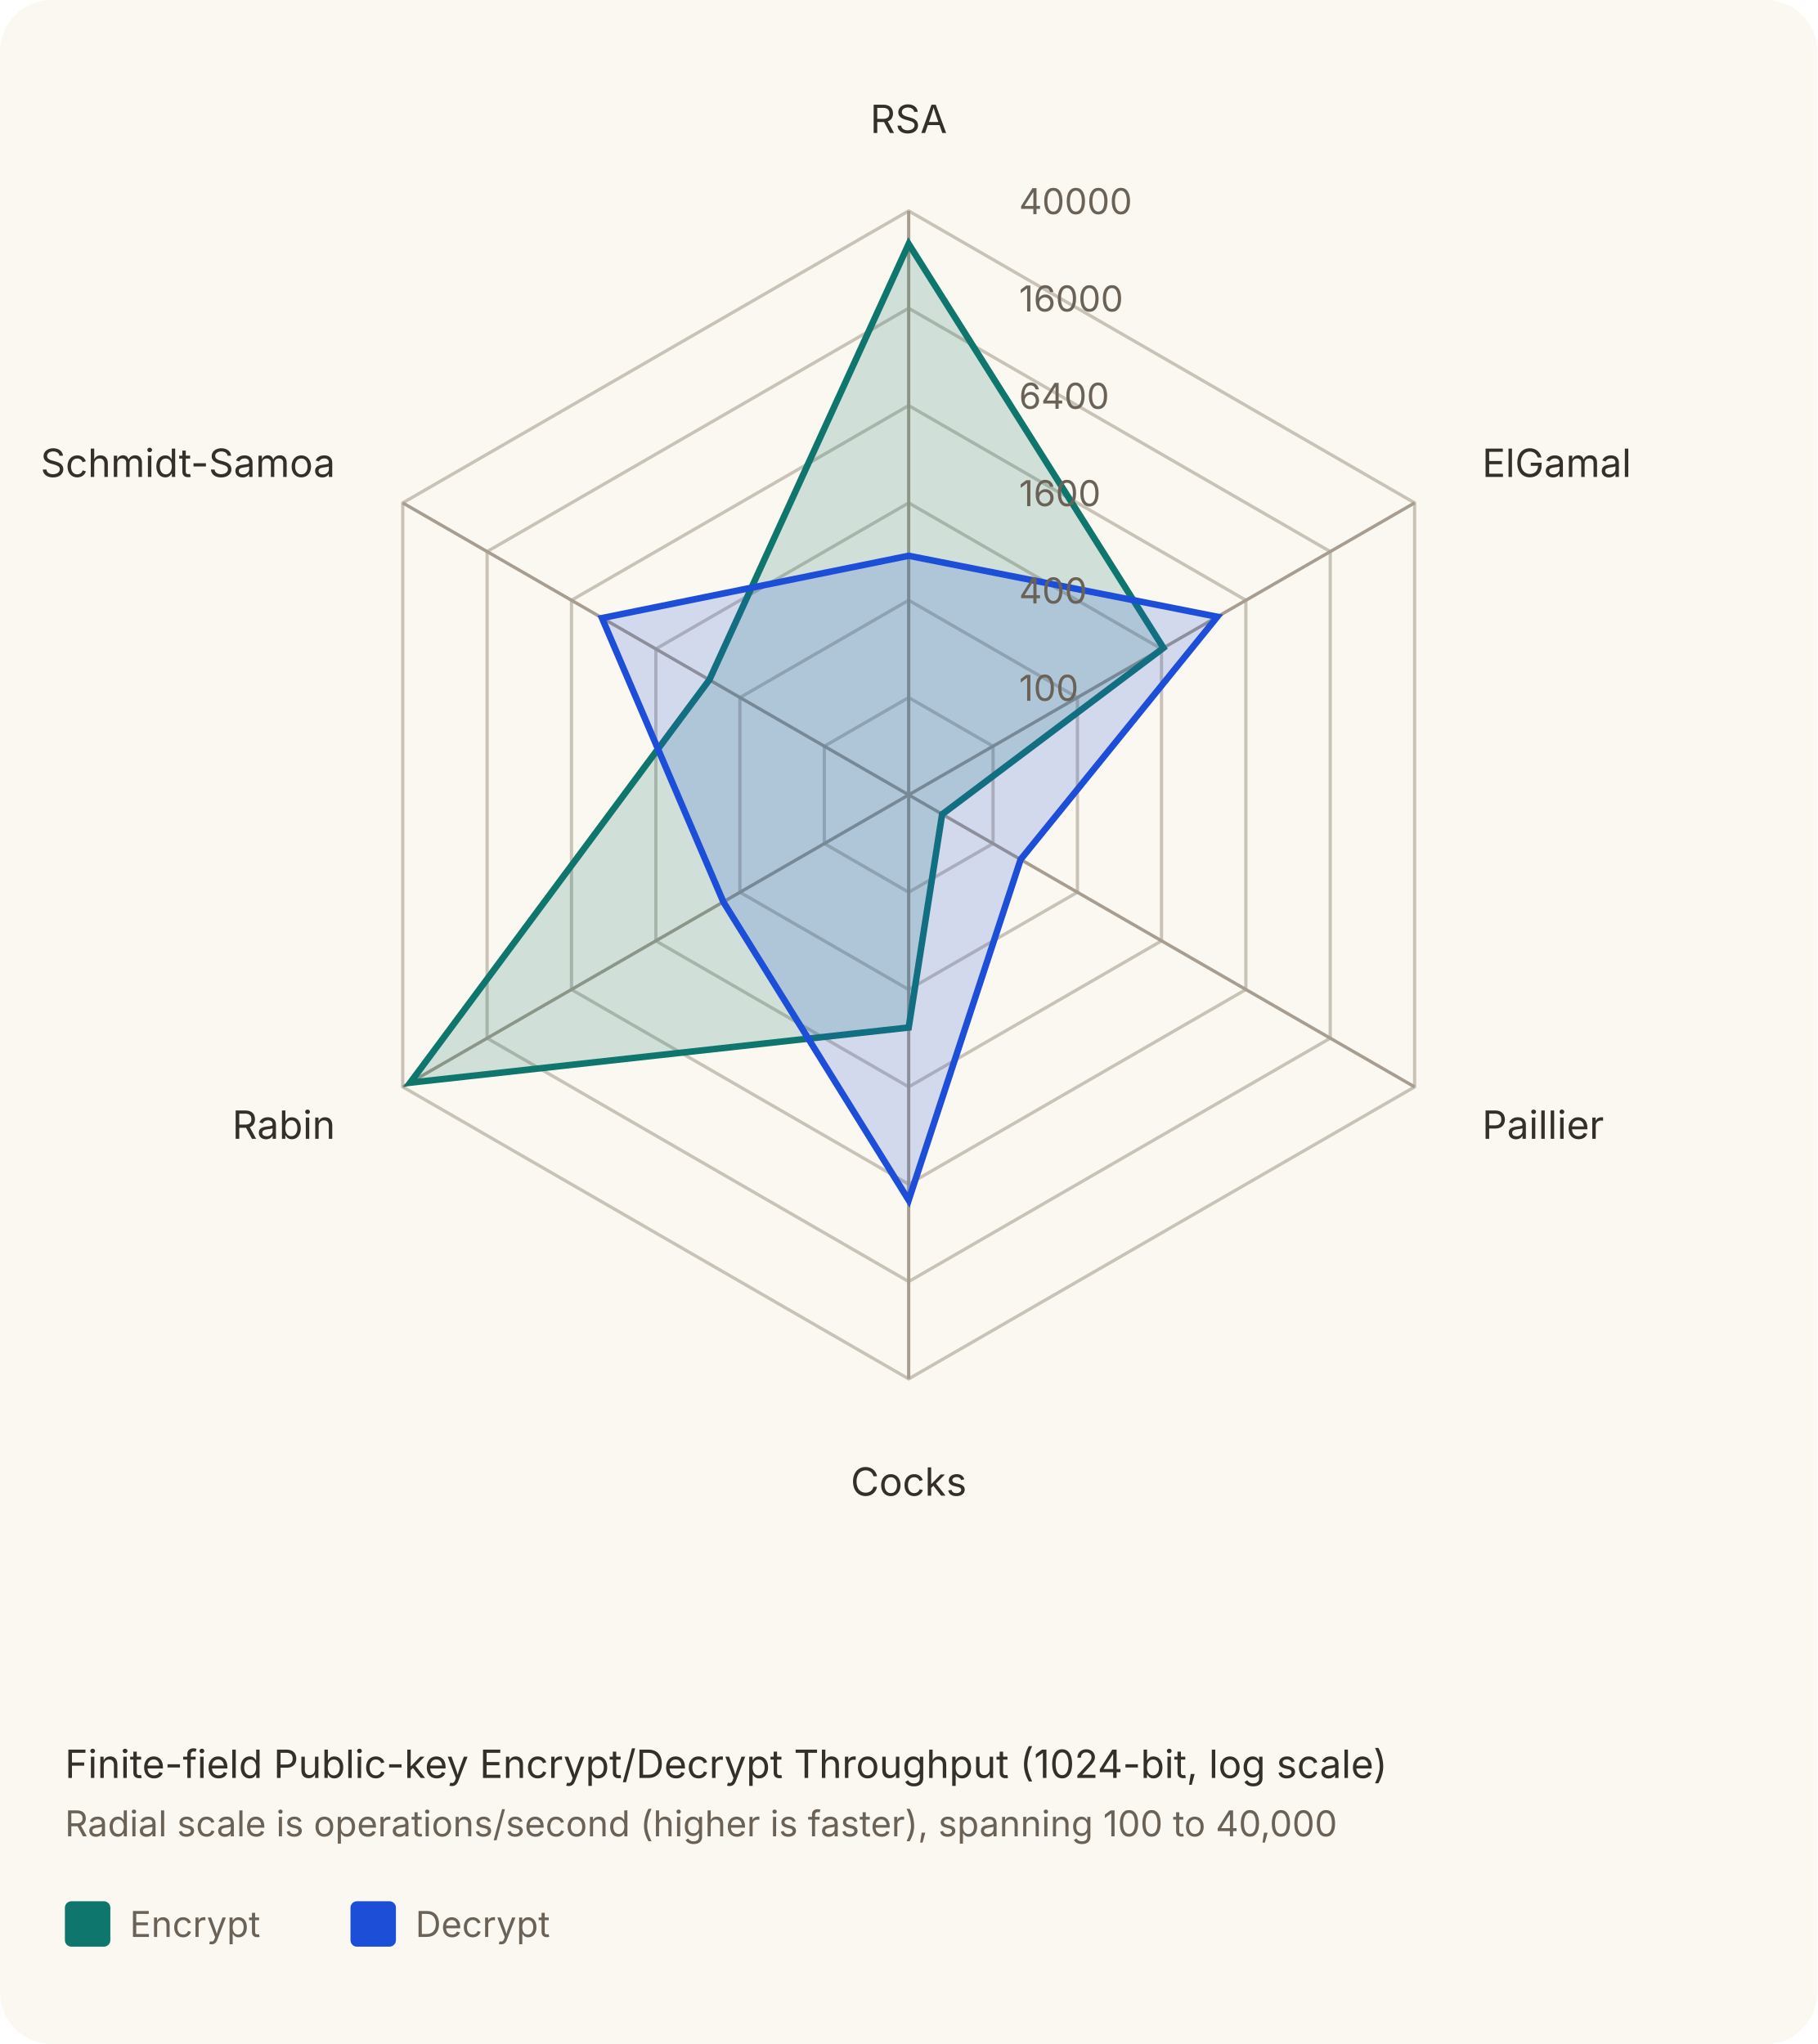
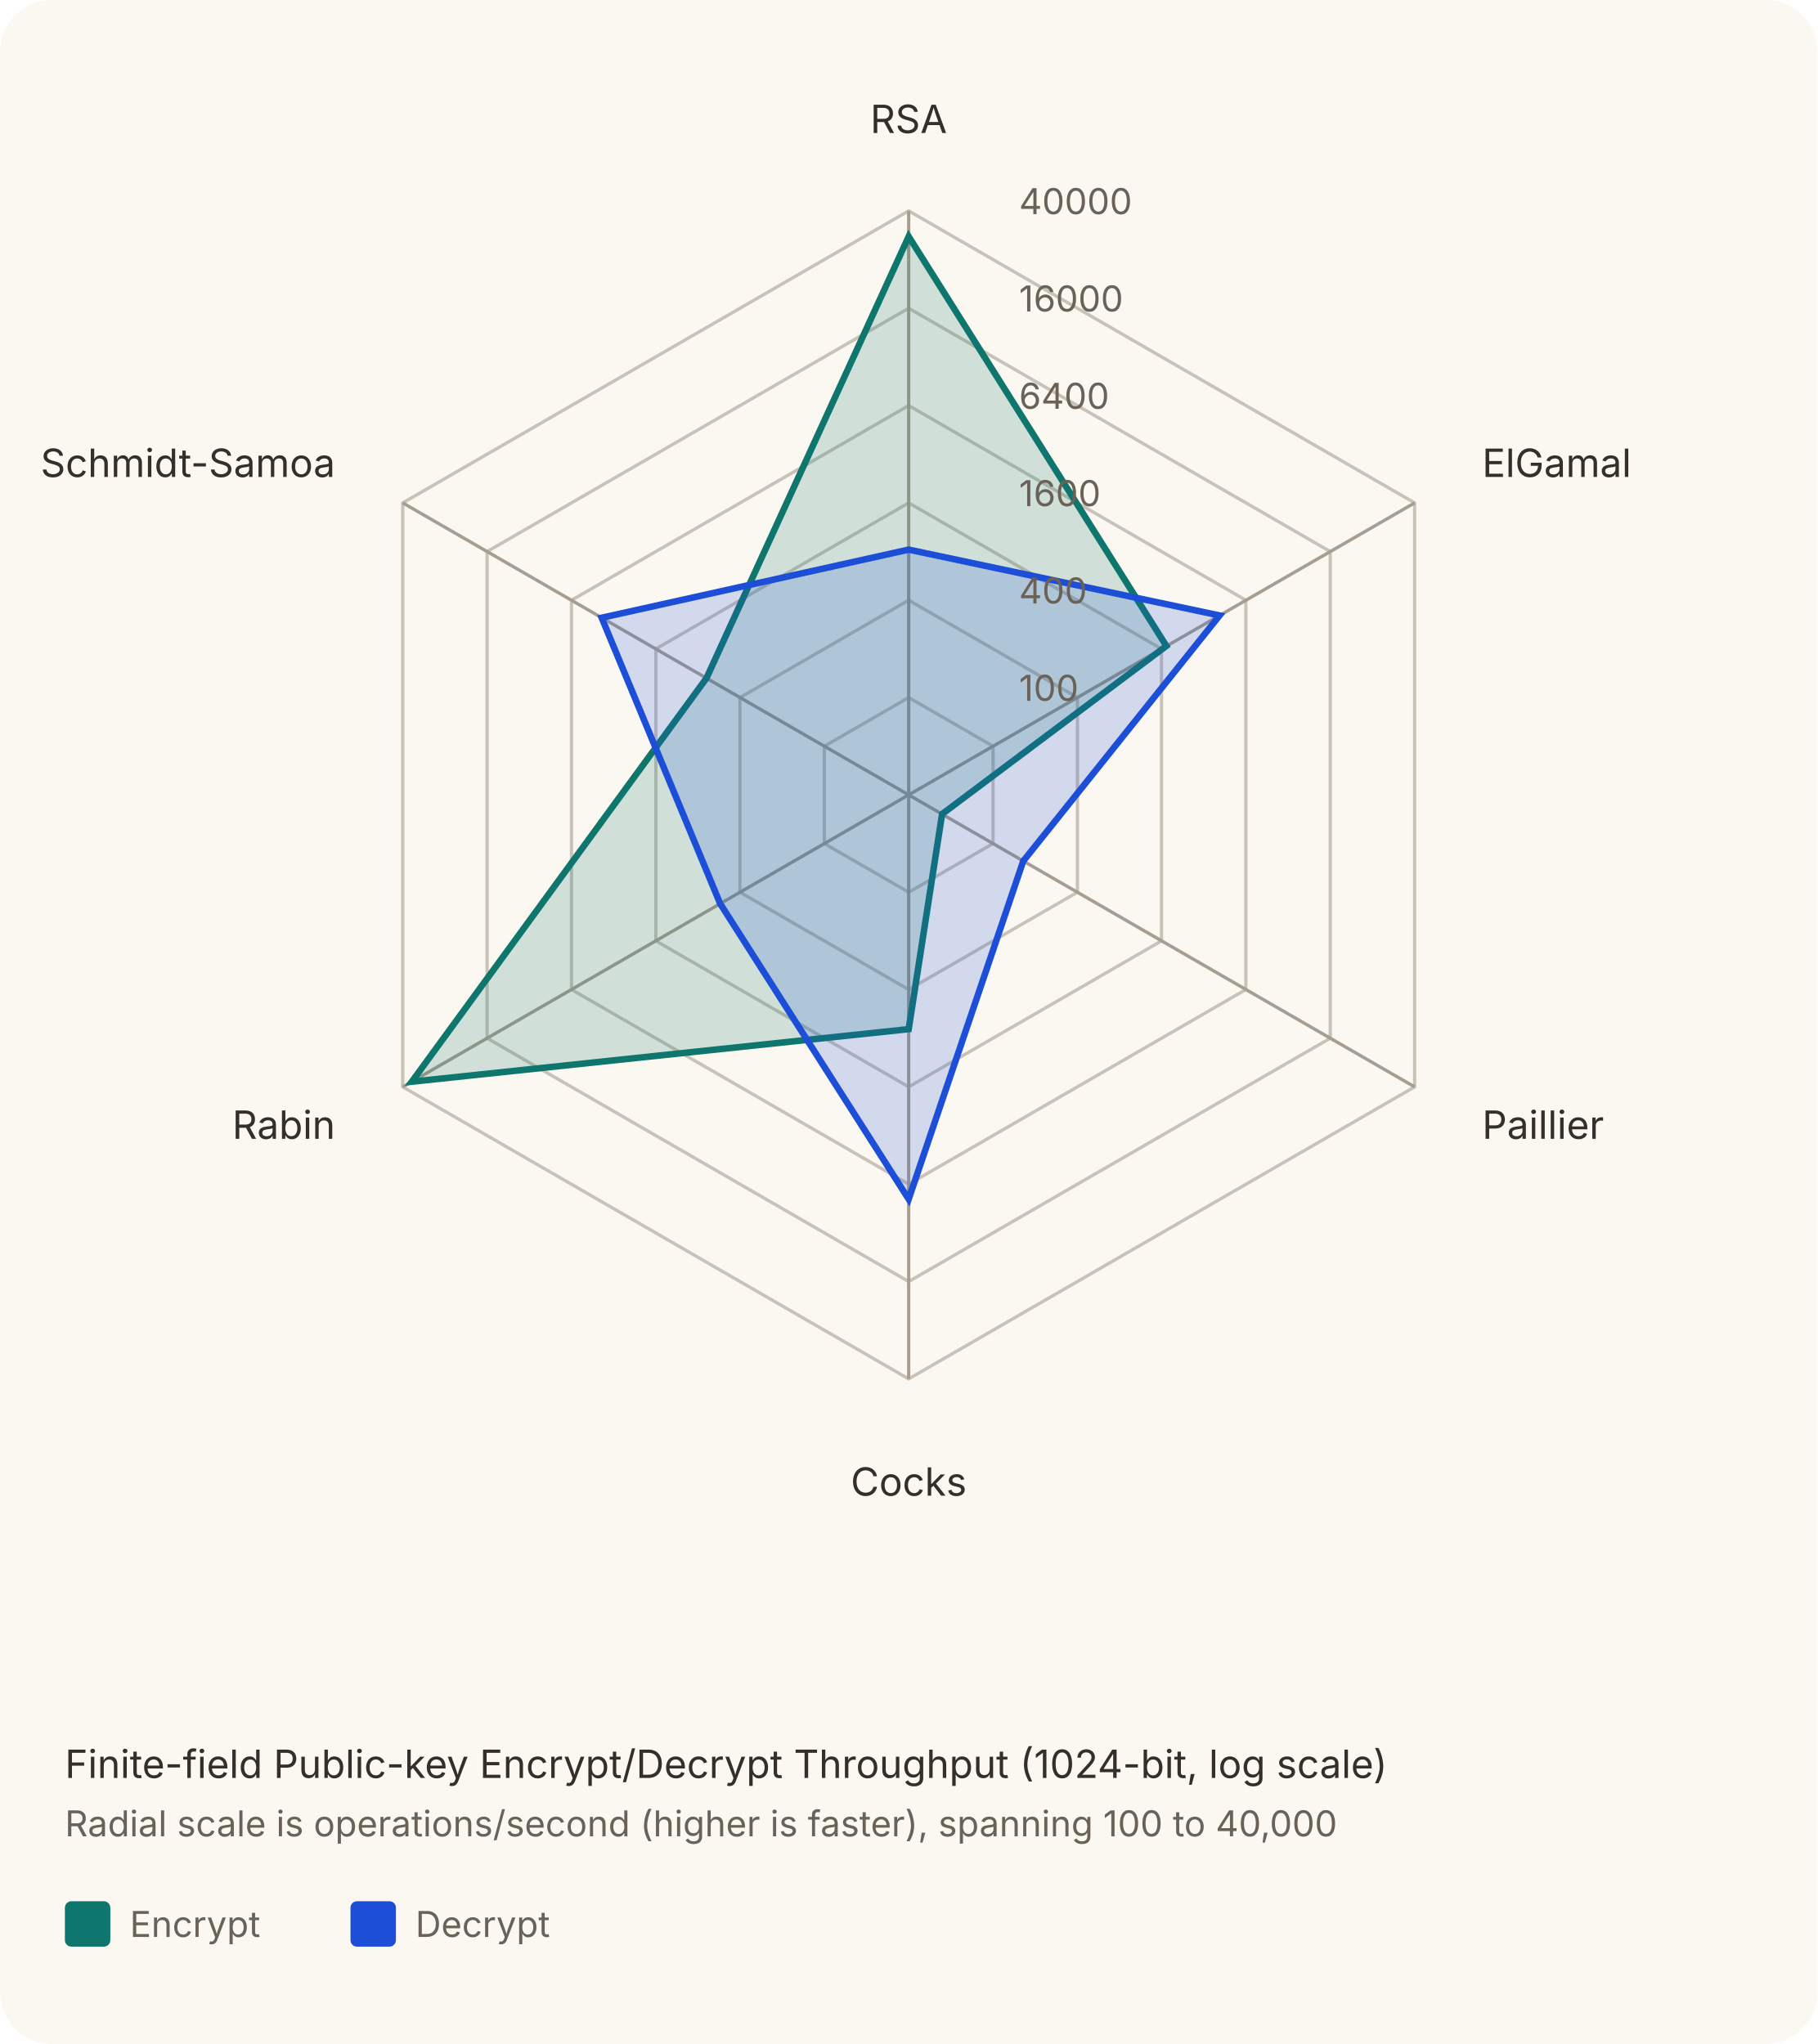
<svg xmlns="http://www.w3.org/2000/svg" viewBox="0 0 560 630" role="img" aria-labelledby="title desc">
  <style>
    .bg { fill: #fbf8f1; }
    .grid { fill: none; stroke: #c9c2b7; stroke-width: 1; }
    .axis { stroke: #a79d90; stroke-width: 1; }
    .label { fill: #342f29; font: 12px ui-sans-serif, -apple-system, BlinkMacSystemFont, "Segoe UI", sans-serif; }
    .small { fill: #6b6257; font: 11px ui-sans-serif, -apple-system, BlinkMacSystemFont, "Segoe UI", sans-serif; }
    .enc-fill { fill: #0f766e; fill-opacity: 0.18; stroke: #0f766e; stroke-width: 2; }
    .dec-fill { fill: #1d4ed8; fill-opacity: 0.18; stroke: #1d4ed8; stroke-width: 2; }
    .legend-enc { fill: #0f766e; }
    .legend-dec { fill: #1d4ed8; }
  </style>
  <rect class="bg" x="0" y="0" width="560" height="630" rx="16" />
  <polygon class="grid" points="280.0,215.0 306.0,230.0 306.0,260.0 280.0,275.0 254.0,260.0 254.0,230.0" />
  <polygon class="grid" points="280.0,185.0 332.0,215.0 332.0,275.0 280.0,305.0 228.0,275.0 228.0,215.0" />
  <polygon class="grid" points="280.0,155.0 357.9,200.0 357.9,290.0 280.0,335.0 202.1,290.0 202.1,200.0" />
  <polygon class="grid" points="280.0,125.0 383.9,185.0 383.9,305.0 280.0,365.0 176.1,305.0 176.1,185.0" />
  <polygon class="grid" points="280.0,95.0 409.9,170.0 409.9,320.0 280.0,395.0 150.1,320.0 150.1,170.0" />
  <polygon class="grid" points="280.0,65.0 435.9,155.0 435.9,335.0 280.0,425.0 124.1,335.0 124.1,155.0" />
  <line class="axis" x1="280" y1="245" x2="280.0" y2="65.0" />
  <line class="axis" x1="280" y1="245" x2="435.9" y2="155.0" />
  <line class="axis" x1="280" y1="245" x2="435.9" y2="335.0" />
  <line class="axis" x1="280" y1="245" x2="280.0" y2="425.0" />
  <line class="axis" x1="280" y1="245" x2="124.1" y2="335.0" />
  <line class="axis" x1="280" y1="245" x2="124.1" y2="155.0" />
-   <polygon class="enc-fill" points="280.0,75.2 358.5,199.7 290.3,251.0 280.0,316.7 126.4,333.7 218.6,209.5" />
-   <polygon class="dec-fill" points="280.0,171.3 375.1,190.1 314.5,264.9 280.0,369.9 222.9,278.0 185.5,190.5" />
+   <polygon class="enc-fill" points="280.0,72.9 359.4,199.1 290.3,250.9 280.0,317.2 126.9,333.4 217.7,209.0" />
+   <polygon class="dec-fill" points="280.0,169.4 375.8,189.7 315.3,265.4 280.0,369.6 221.9,278.5 185.4,190.4" />
  <text class="small" x="314" y="216">100</text>
  <text class="small" x="314" y="186">400</text>
  <text class="small" x="314" y="156">1600</text>
  <text class="small" x="314" y="126">6400</text>
  <text class="small" x="314" y="96">16000</text>
  <text class="small" x="314" y="66">40000</text>
  <text class="label" x="280.0" y="41.0" text-anchor="middle">RSA</text>
  <text class="label" x="456.7" y="147.0" text-anchor="start">ElGamal</text>
  <text class="label" x="456.7" y="351.0" text-anchor="start">Paillier</text>
  <text class="label" x="280.0" y="461.0" text-anchor="middle">Cocks</text>
  <text class="label" x="103.3" y="351.0" text-anchor="end">Rabin</text>
  <text class="label" x="103.3" y="147.0" text-anchor="end">Schmidt-Samoa</text>
  <text class="label" x="20" y="548">Finite-field Public-key Encrypt/Decrypt Throughput (1024-bit, log scale)</text>
  <text class="small" x="20" y="566">Radial scale is operations/second (higher is faster), spanning 100 to 40,000</text>
  <rect x="20" y="586" width="14" height="14" class="legend-enc" rx="2" />
  <text class="small" x="40" y="597">Encrypt</text>
  <rect x="108" y="586" width="14" height="14" class="legend-dec" rx="2" />
  <text class="small" x="128" y="597">Decrypt</text>
</svg>
